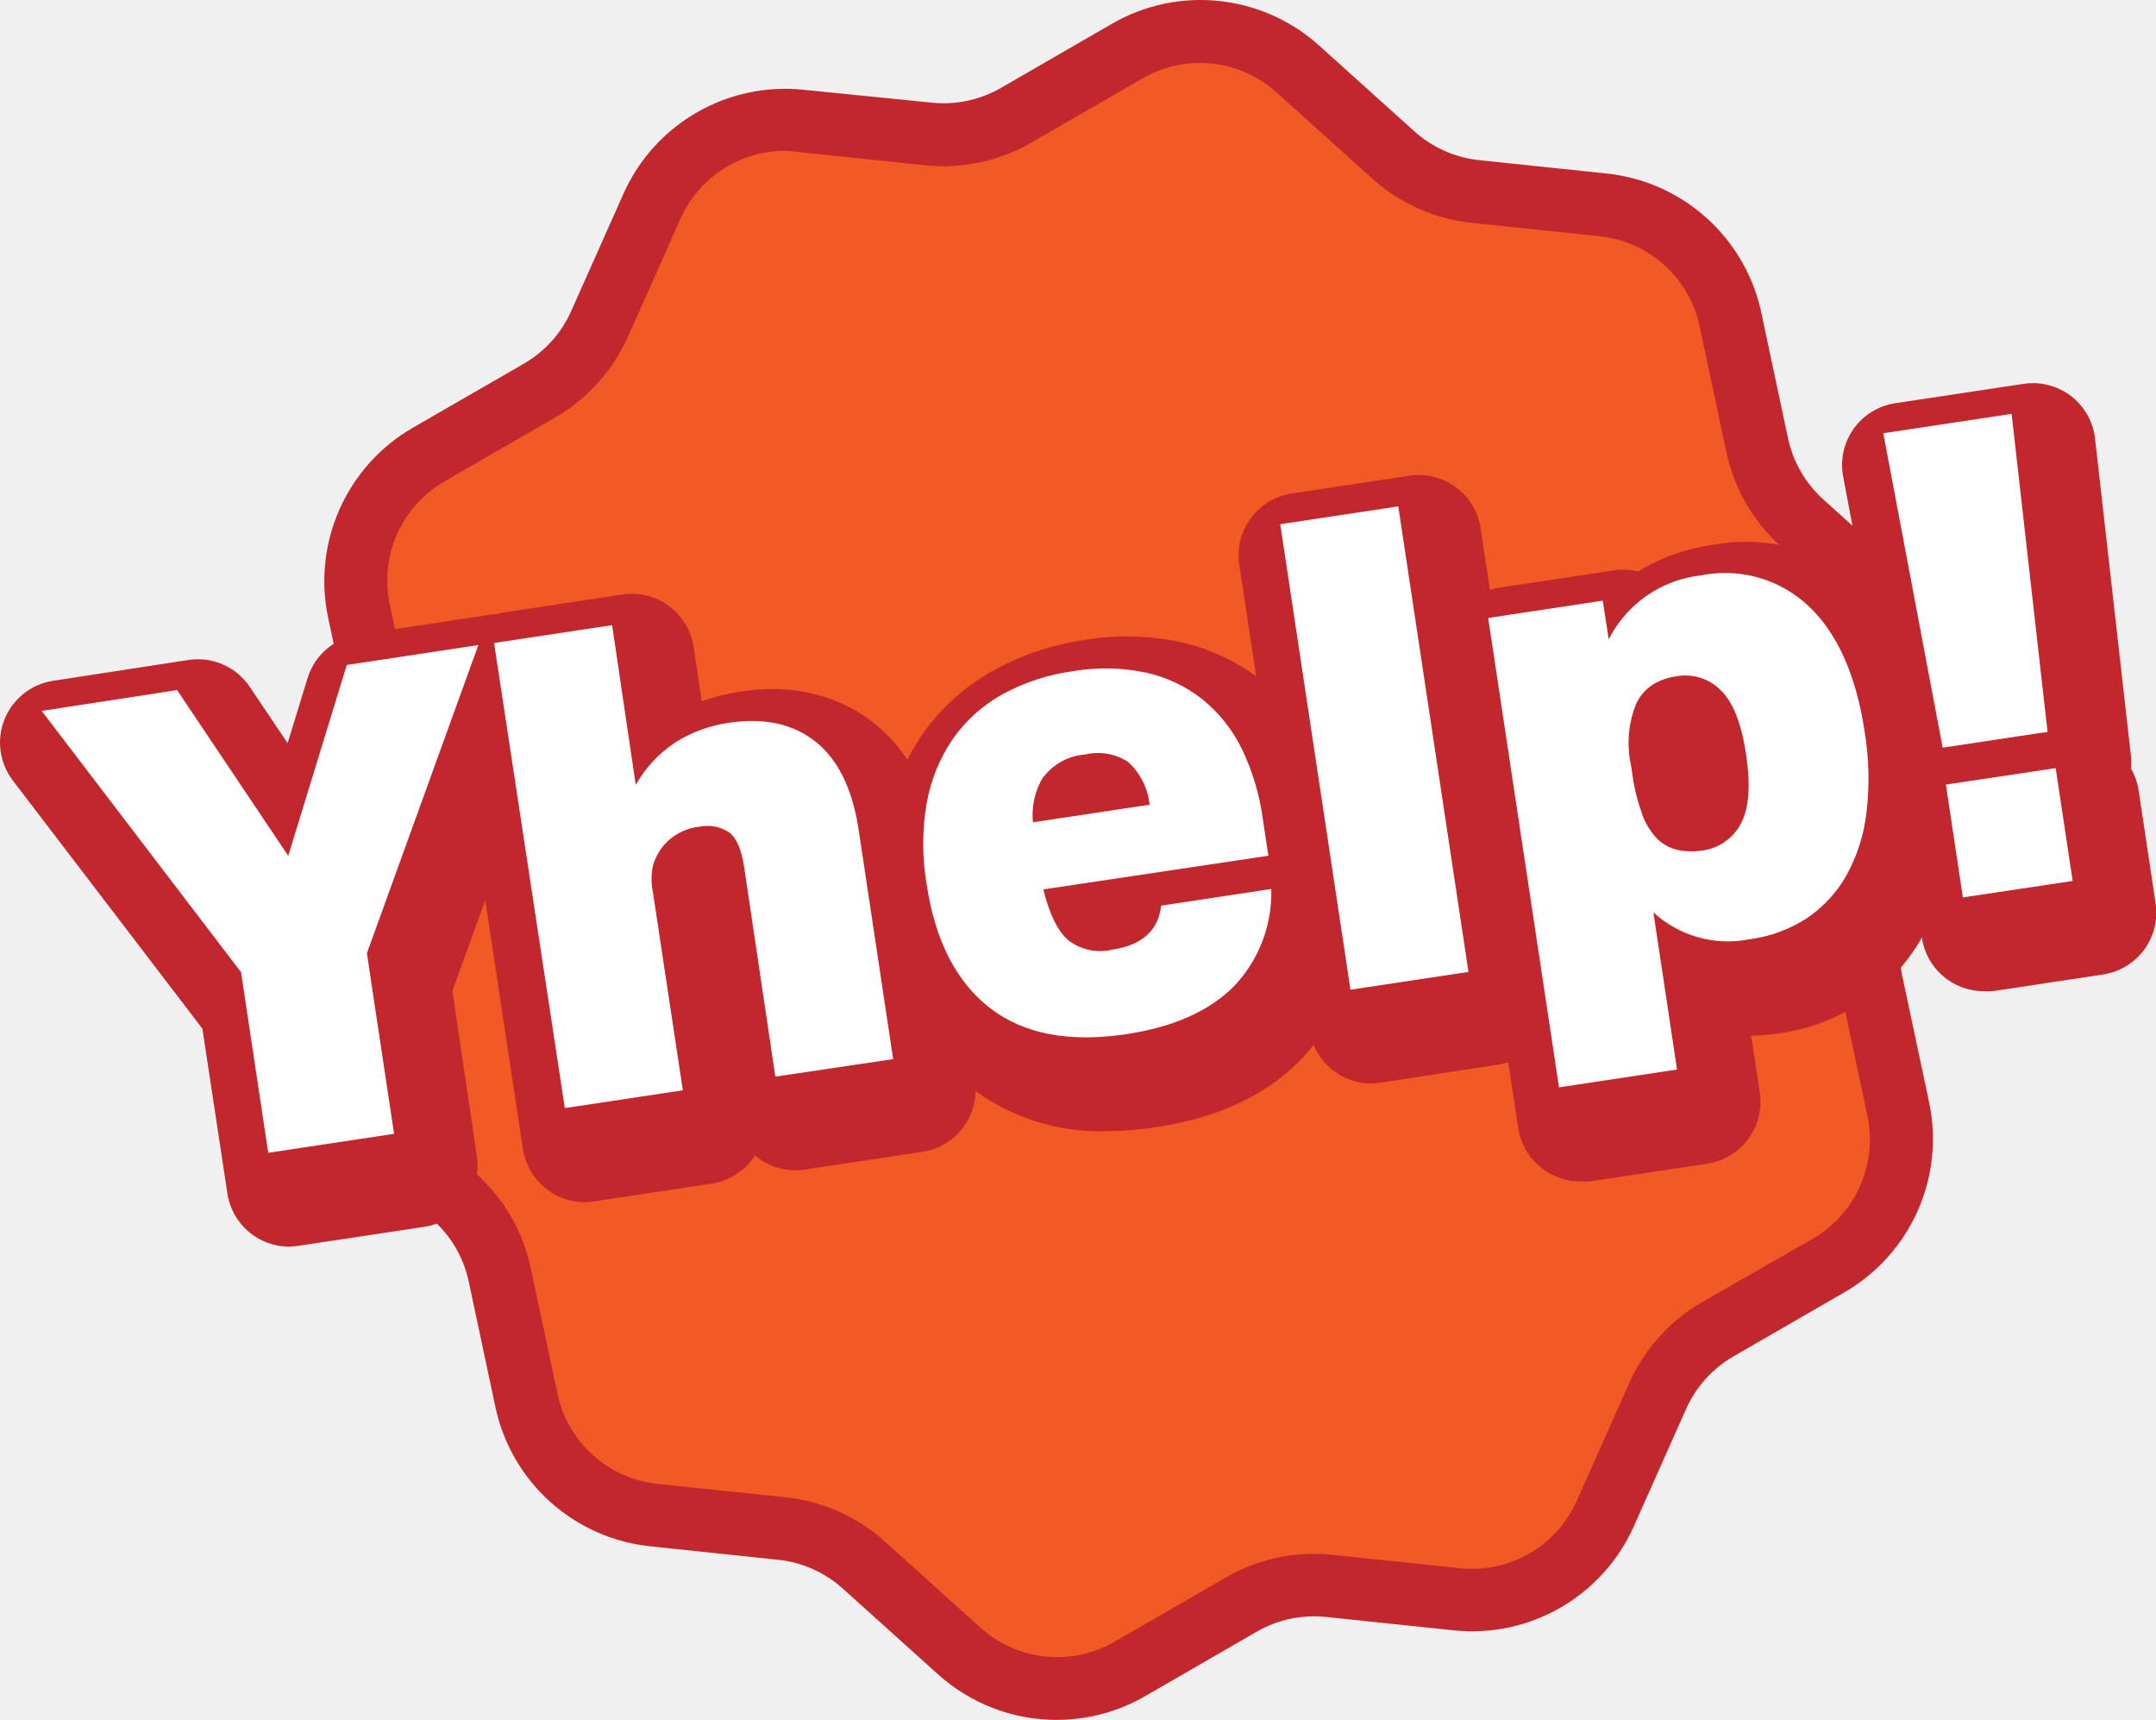
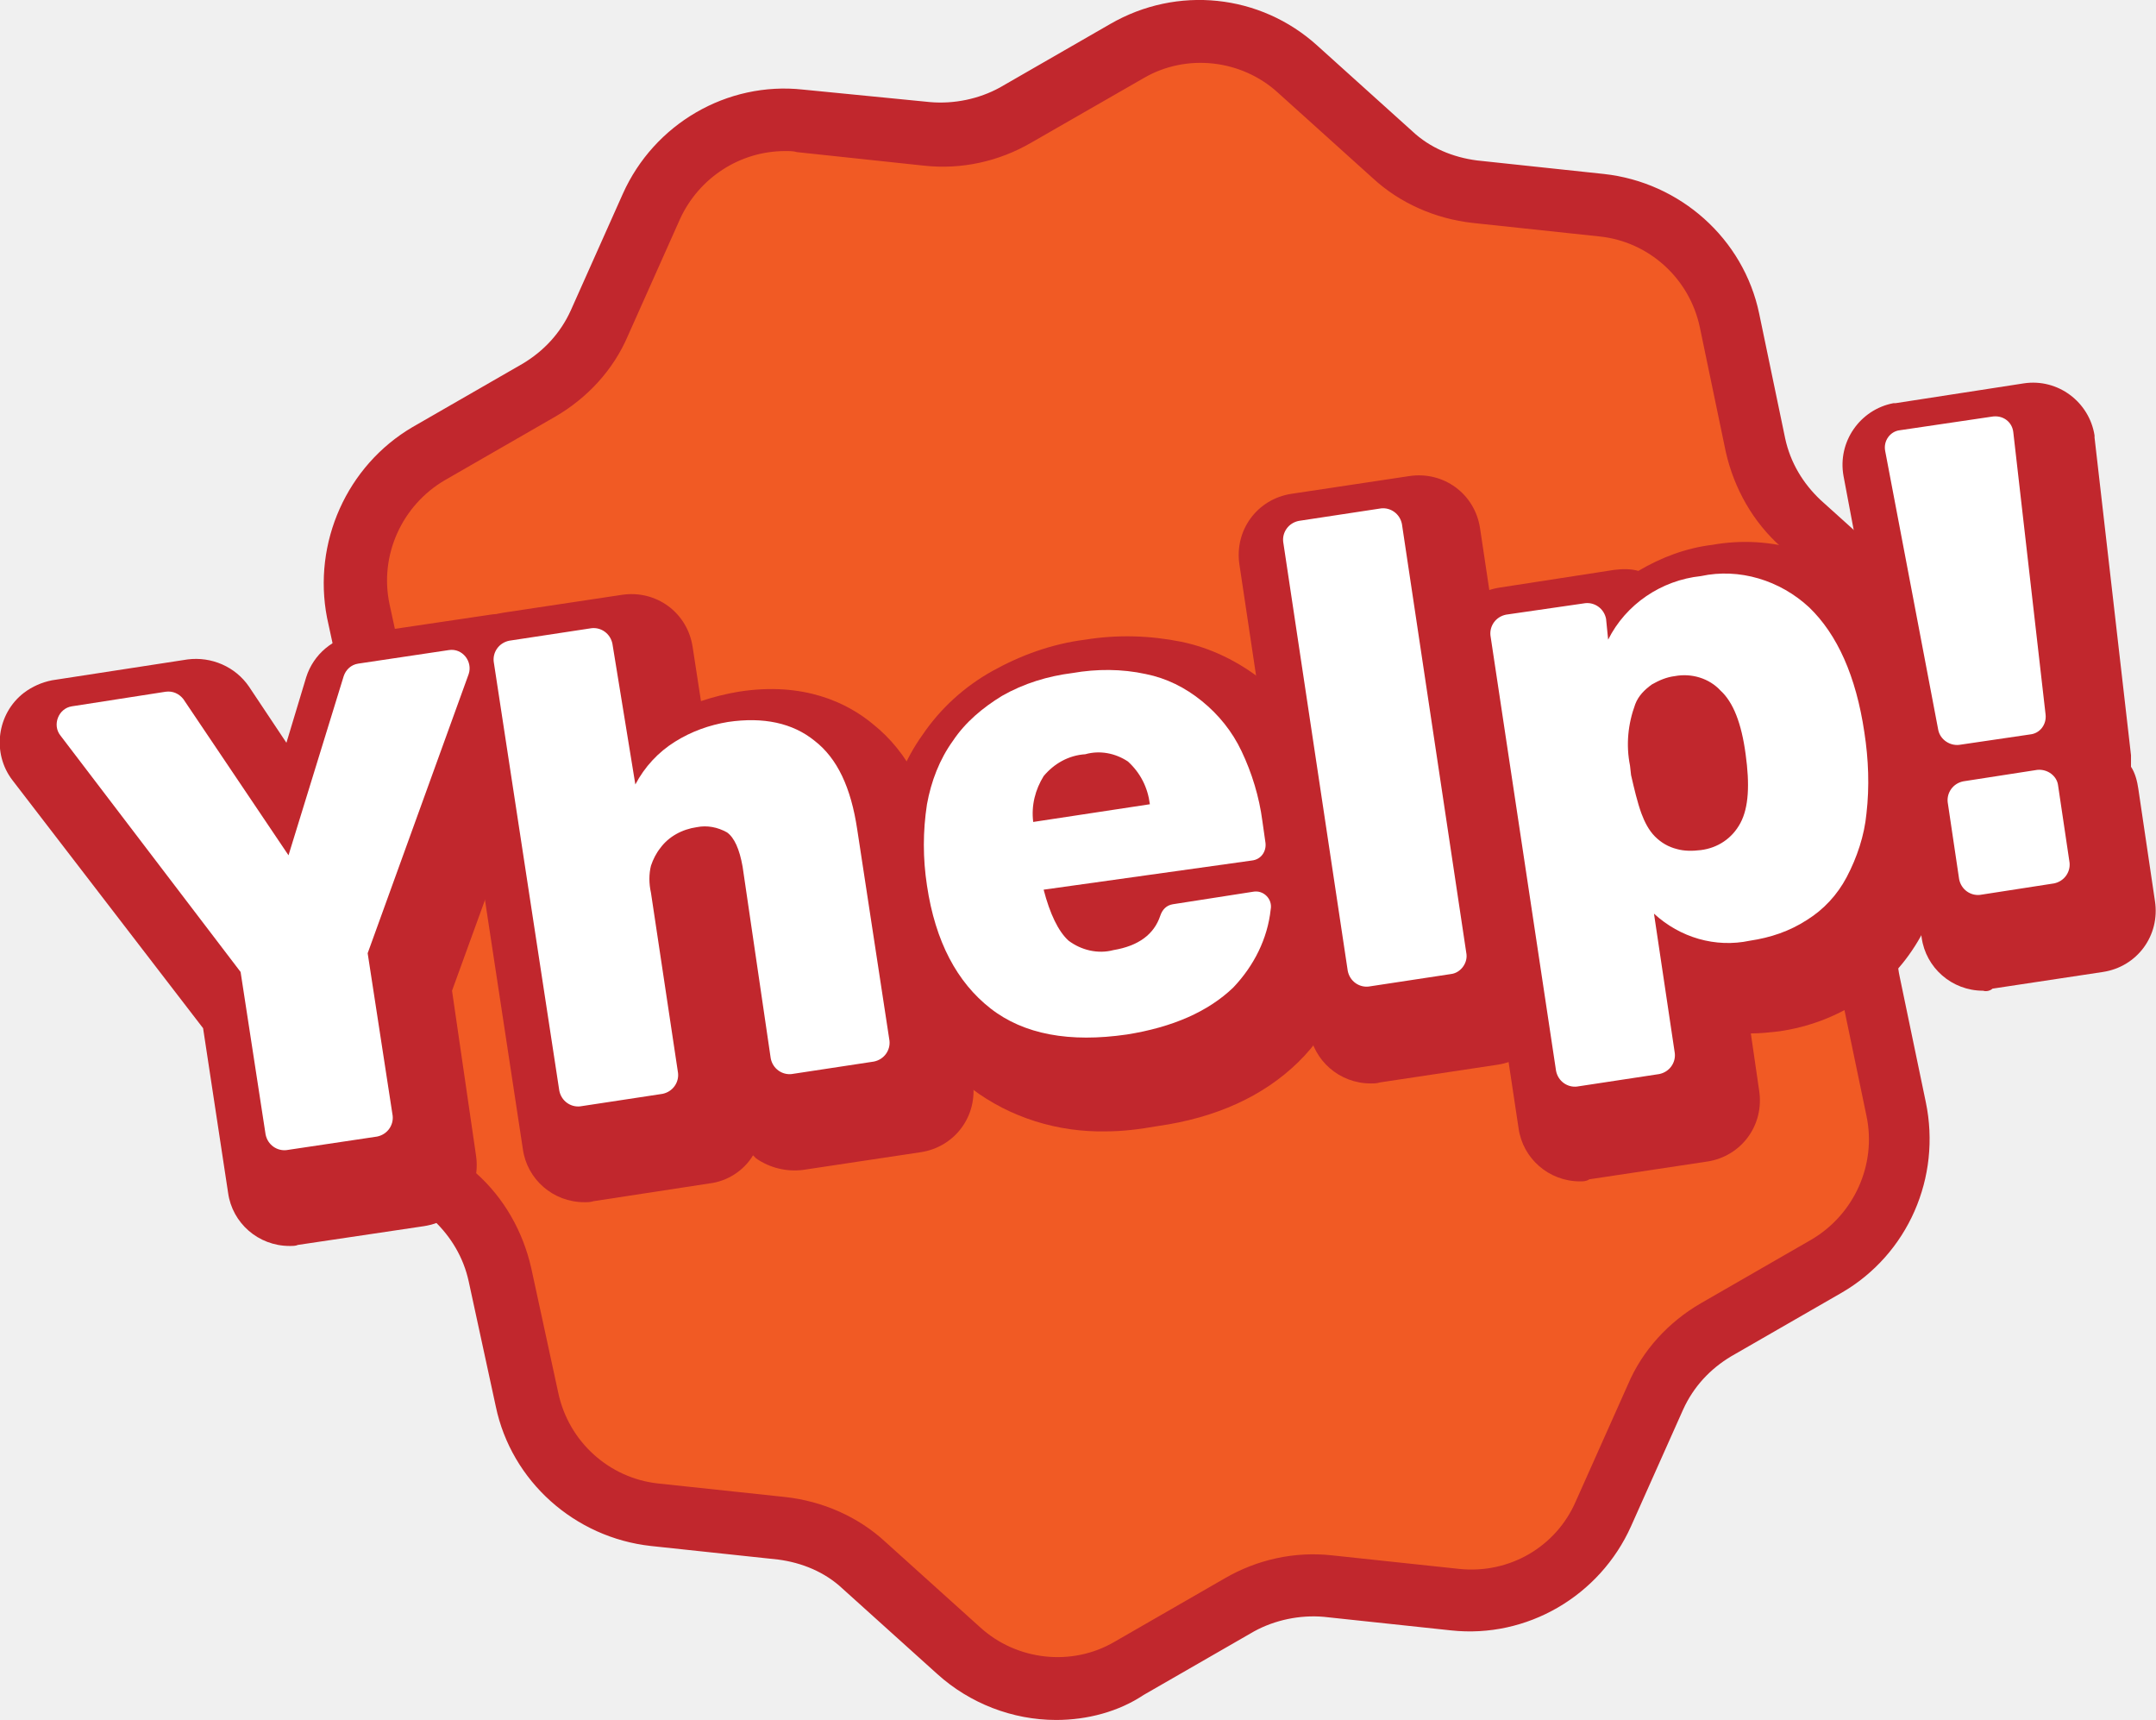
- <svg xmlns="http://www.w3.org/2000/svg" viewBox="0 0 206.97 165.06">
+ <svg xmlns="http://www.w3.org/2000/svg" version="1.1" id="Layer_1" x="0px" y="0px" viewBox="0 0 207 165.1" style="enable-background:new 0 0 207 165.1;" xml:space="preserve">
+   <style type="text/css">
+ 	.st0{fill:#F15A24;}
+ 	.st1{fill:#C1272D;}
+ 	.st2{fill:#FFFFFF;}
+ </style>
  <g>
-     <path d="M307.35,312.61l-12.21-1.28a14,14,0,0,0-8.48,1.8L276,319.27a14,14,0,0,1-16.4-1.72l-9.13-8.22a14,14,0,0,0-7.92-3.53l-12.21-1.28a14,14,0,0,1-12.26-11l-2.55-12a14,14,0,0,0-4.34-7.51l-9.13-8.22a14,14,0,0,1-3.43-16.13l5-11.22a14,14,0,0,0,.91-8.62l-2.55-12a14,14,0,0,1,6.71-15.07l10.63-6.14a14,14,0,0,0,5.8-6.44l5-11.22a14,14,0,0,1,14.28-8.25l12.21,1.28a14,14,0,0,0,8.48-1.8L275.76,164a14,14,0,0,1,16.4,1.72l9.13,8.22a14,14,0,0,0,7.92,3.53l12.21,1.28a14,14,0,0,1,12.26,11l2.55,12a14,14,0,0,0,4.34,7.51l9.13,8.22a14,14,0,0,1,3.43,16.13l-5,11.22a14,14,0,0,0-.91,8.62l2.55,12a14,14,0,0,1-6.71,15.07l-10.63,6.14a14,14,0,0,0-5.8,6.44l-5,11.22A14,14,0,0,1,307.35,312.61Z" transform="translate(-167.57 -159.09)" fill="#f15a24" />
-     <path d="M269,324.16a17,17,0,0,1-11.39-4.38l-9.13-8.22a11,11,0,0,0-6.23-2.77L230,307.5a17,17,0,0,1-14.88-13.4l-2.55-12a11,11,0,0,0-3.41-5.9L200.08,268a17,17,0,0,1-4.16-19.58l5-11.22a11,11,0,0,0,.71-6.78l-2.55-12a17,17,0,0,1,8.14-18.29L217.85,194a11,11,0,0,0,4.56-5.07l5-11.22a17,17,0,0,1,17.34-10L257,168.94a11,11,0,0,0,6.67-1.42l10.63-6.14a17,17,0,0,1,19.91,2.09l9.13,8.22a11,11,0,0,0,6.23,2.77l12.21,1.28a17,17,0,0,1,14.88,13.4l2.55,12a11,11,0,0,0,3.41,5.9l9.13,8.22a17,17,0,0,1,4.16,19.58l-5,11.22a11,11,0,0,0-.71,6.78l2.55,12a17,17,0,0,1-8.14,18.29l-10.63,6.14a11,11,0,0,0-4.56,5.07l-5,11.22a17,17,0,0,1-17.34,10h0l-12.21-1.28a11,11,0,0,0-6.67,1.42l-10.63,6.14A17,17,0,0,1,269,324.16ZM242.95,173.56a11,11,0,0,0-10.06,6.54l-5,11.22a16.93,16.93,0,0,1-7,7.82l-10.63,6.14a11,11,0,0,0-5.27,11.85l2.55,12a16.93,16.93,0,0,1-1.1,10.47l-5,11.22a11,11,0,0,0,2.7,12.68l9.13,8.22a16.93,16.93,0,0,1,5.26,9.11l2.55,12a11,11,0,0,0,9.64,8.68l12.21,1.28a16.92,16.92,0,0,1,9.62,4.28l9.13,8.22a11,11,0,0,0,12.9,1.36l10.63-6.14a16.92,16.92,0,0,1,10.29-2.19l12.21,1.28a11,11,0,0,0,11.23-6.48l5-11.22a16.93,16.93,0,0,1,7-7.82L341.56,278a11,11,0,0,0,5.27-11.85l-2.55-12a16.93,16.93,0,0,1,1.1-10.47l5-11.22a11,11,0,0,0-2.7-12.68l-9.13-8.22a16.92,16.92,0,0,1-5.26-9.12l-2.55-12a11,11,0,0,0-9.64-8.68l-12.21-1.28a16.92,16.92,0,0,1-9.62-4.28l-9.13-8.22a11,11,0,0,0-12.9-1.36l-10.63,6.14a16.93,16.93,0,0,1-10.29,2.19l-12.21-1.28A11.2,11.2,0,0,0,242.95,173.56Z" transform="translate(-167.57 -159.09)" fill="#c1272d" />
+     <path class="st0" d="M139.8,153.5l-12.2-1.3c-2.9-0.3-5.9,0.3-8.5,1.8l-10.7,6.1c-5.3,3-11.9,2.4-16.4-1.7l-9.1-8.2   c-2.2-2-5-3.2-7.9-3.5l-12.2-1.3c-6-0.6-11-5.1-12.3-11l-2.6-12c-0.6-2.9-2.1-5.5-4.3-7.5l-9.1-8.2c-4.5-4.1-5.9-10.6-3.4-16.1   l5-11.2c1.2-2.7,1.5-5.7,0.9-8.6l-2.6-12c-1.3-5.9,1.4-12,6.7-15.1l10.6-6.1c2.6-1.5,4.6-3.7,5.8-6.4l5-11.2   c2.5-5.6,8.2-8.9,14.3-8.2l12.2,1.3c2.9,0.3,5.9-0.3,8.5-1.8l10.7-6.2c5.3-3,11.9-2.4,16.4,1.7l9.1,8.2c2.2,2,5,3.2,7.9,3.5   l12.2,1.3c6,0.6,11,5.1,12.3,11l2.5,12c0.6,2.9,2.1,5.5,4.3,7.5l9.1,8.2c4.5,4.1,5.9,10.6,3.4,16.1l-5,11.2   c-1.2,2.7-1.5,5.7-0.9,8.6l2.5,12c1.3,5.9-1.4,12-6.7,15.1l-10.6,6.1c-2.6,1.5-4.6,3.7-5.8,6.4l-5,11.2   C151.6,150.8,145.8,154.2,139.8,153.5z" />
+     <path class="st1" d="M101.4,165.1c-4.2,0-8.3-1.6-11.4-4.4l-9.1-8.2c-1.7-1.6-3.9-2.5-6.2-2.8l-12.2-1.3   c-7.3-0.8-13.4-6.2-14.9-13.4L45,123c-0.5-2.3-1.7-4.3-3.4-5.9l-9.1-8.2c-5.5-4.9-7.2-12.8-4.2-19.6l5-11.2   c0.9-2.1,1.2-4.5,0.7-6.8l-2.6-12C30,52.1,33.3,44.7,39.6,41l10.6-6.1c2-1.2,3.6-2.9,4.6-5.1l5-11.2c3-6.7,10-10.8,17.3-10   l12.2,1.2c2.3,0.2,4.7-0.3,6.7-1.4l10.6-6.1c6.4-3.7,14.4-2.9,19.9,2.1l9.1,8.2c1.7,1.6,3.9,2.5,6.2,2.8l12.2,1.3   c7.3,0.8,13.4,6.2,14.9,13.4l2.5,12c0.5,2.3,1.7,4.3,3.4,5.9l9.1,8.2c5.5,4.9,7.2,12.8,4.2,19.6l-5,11.2c-0.9,2.1-1.2,4.5-0.7,6.8   l2.5,12c1.5,7.2-1.7,14.6-8.1,18.3l-10.6,6.1c-2,1.2-3.6,2.9-4.6,5.1l-5,11.2c-3,6.7-10,10.8-17.3,10l0,0l-12.2-1.3   c-2.3-0.2-4.7,0.3-6.7,1.4l-10.6,6.1C107.4,164.3,104.4,165.1,101.4,165.1z M75.4,14.5c-4.4,0-8.3,2.6-10.1,6.5l-5,11.2   c-1.4,3.3-3.9,6-7,7.8l-10.6,6.1c-4.1,2.4-6.3,7.2-5.3,11.9L40,70c0.8,3.5,0.4,7.2-1.1,10.5l-5,11.2c-2,4.4-0.9,9.5,2.7,12.7   l9.1,8.2c2.7,2.4,4.5,5.6,5.3,9.1l2.6,12c1,4.7,4.9,8.2,9.6,8.7l12.2,1.3c3.6,0.4,7,1.9,9.6,4.3l9.1,8.2c3.5,3.2,8.8,3.8,12.9,1.4   l10.6-6.1c3.1-1.8,6.7-2.6,10.3-2.2l12.2,1.3c4.8,0.5,9.3-2.1,11.2-6.5l5-11.2c1.4-3.3,3.9-6,7-7.8l10.6-6.1   c4.1-2.4,6.3-7.2,5.3-11.9l-2.5-12c-0.8-3.5-0.4-7.2,1.1-10.5l5-11.2c2-4.4,0.9-9.5-2.7-12.7l-9.1-8.2c-2.7-2.4-4.5-5.6-5.3-9.1   l-2.5-12c-1-4.7-4.9-8.2-9.6-8.7l-12.2-1.3c-3.6-0.4-7-1.9-9.6-4.3l-9.1-8.2c-3.5-3.2-8.8-3.8-12.9-1.4L99,13.7   c-3.1,1.8-6.7,2.6-10.3,2.2l-12.2-1.3C76.2,14.5,75.8,14.5,75.4,14.5z" />
  </g>
  <g>
    <g>
-       <path d="M195.33,278.74a6,6,0,0,1-5.93-5.1L187,257.82,168.8,234a6,6,0,0,1,3.87-9.57l13-2a6,6,0,0,1,5.88,2.59l3.63,5.4,1.92-6.27A6,6,0,0,1,202,220l12.64-1.91a6,6,0,0,1,6.54,8L211,254.2,213.34,270a6,6,0,0,1-5,6.83l-12.08,1.82A5.94,5.94,0,0,1,195.33,278.74Zm0.92-28.59,1.24,1.62a6,6,0,0,1,1.16,2.75l1.72,11.4,0.21,0-1.72-11.4a6,6,0,0,1,.29-2.94l0.69-1.91A6,6,0,0,1,196.25,250.15Z" transform="translate(-167.57 -159.09)" fill="#c1272d" />
-       <path d="M223.7,274.47a6,6,0,0,1-5.93-5.1L211,224.69a6,6,0,0,1,5-6.83l11.32-1.71a6,6,0,0,1,6.83,5l0.79,5.23a20.19,20.19,0,0,1,3.65-.9c6.33-1,10.53,1.14,12.94,3.06,3.37,2.69,5.49,6.81,6.32,12.26l3.31,22a6,6,0,0,1-5,6.83l-11.33,1.71a6,6,0,0,1-4.46-1.1l-0.32-.26a6,6,0,0,1-4.17,2.71l-11.33,1.71A5.94,5.94,0,0,1,223.7,274.47Zm11.17-28.91h0Zm-9.29-4.86,0.59,3.93a9.23,9.23,0,0,1,.26-1.14,11.44,11.44,0,0,1,.48-1.34A6,6,0,0,1,225.58,240.71Zm18.13-3a8.54,8.54,0,0,1,1.49,1.81,4.09,4.09,0,0,0-1.09-1.54A2.68,2.68,0,0,0,243.71,237.69Z" transform="translate(-167.57 -159.09)" fill="#c1272d" />
-       <path d="M273.8,267.66a20.47,20.47,0,0,1-12.87-4.06c-4.48-3.46-7.29-8.76-8.34-15.73a29.15,29.15,0,0,1,.07-9.88,22,22,0,0,1,3.46-8.42,20.24,20.24,0,0,1,6.7-6.06,25.61,25.61,0,0,1,8.86-3,24.76,24.76,0,0,1,9.23.21,19.41,19.41,0,0,1,7.84,3.73,20.07,20.07,0,0,1,5.41,6.77,28.23,28.23,0,0,1,2.6,8.47l0.54,3.57a6,6,0,0,1-.05,2.1,6,6,0,0,1,.35,2.15c-0.11,5.59-2,10.18-5.5,13.63-3.29,3.21-7.83,5.27-13.5,6.12A32.32,32.32,0,0,1,273.8,267.66Z" transform="translate(-167.57 -159.09)" fill="#c1272d" />
-       <path d="M299.21,263.08a6,6,0,0,1-5.93-5.11l-6.74-44.68a6,6,0,0,1,5-6.83l11.33-1.71a6,6,0,0,1,6.83,5l6.74,44.68a6,6,0,0,1-5,6.83L300.11,263A6.09,6.09,0,0,1,299.21,263.08Z" transform="translate(-167.57 -159.09)" fill="#c1272d" />
-       <path d="M319.25,272.47a6,6,0,0,1-5.93-5.1l-6.8-45.05a6,6,0,0,1,5-6.83l11-1.66a6,6,0,0,1,2.31.1,18.63,18.63,0,0,1,7.12-2.54A17.68,17.68,0,0,1,347.4,216c3.71,3.54,6.11,8.74,7.12,15.44a33.74,33.74,0,0,1,.19,9.44,22.41,22.41,0,0,1-2.68,8.25,18.18,18.18,0,0,1-5.7,6.13,19.33,19.33,0,0,1-7.92,3,20.07,20.07,0,0,1-2.73.23l0.82,5.45a6,6,0,0,1-5,6.83l-11.33,1.71A6,6,0,0,1,319.25,272.47Zm2.47-29.84,0.81,5.39a6,6,0,0,1,1.08-2.09A13,13,0,0,1,321.73,242.64ZM333,238.47h0Zm-2.54-6h0Zm1.57-.21h0Zm-12.64-5L320,231.5a13.27,13.27,0,0,1,.64-3.06A6,6,0,0,1,319.41,227.28Z" transform="translate(-167.57 -159.09)" fill="#c1272d" />
-       <path d="M358,254.22a6,6,0,0,1-5.93-5.1l-1.63-10.83a6,6,0,0,1,.08-2.22,6,6,0,0,1-.32-1.1l-5.7-30.18a6,6,0,0,1,5-7l12.33-1.86a6,6,0,0,1,6.86,5.26l3.45,30.52a6,6,0,0,1,0,1.15,6,6,0,0,1,.73,2.09l1.63,10.83a6,6,0,0,1-5,6.83l-10.57,1.6A6,6,0,0,1,358,254.22Zm-0.56-45.54,0,0.16,0-.16h0Z" transform="translate(-167.57 -159.09)" fill="#c1272d" />
+       <path class="st1" d="M27.8,119.6c-3,0-5.5-2.2-5.9-5.1l-2.4-15.8L1.2,74.9c-2-2.6-1.5-6.4,1.1-8.4c0.8-0.6,1.7-1,2.7-1.2l13-2    c2.3-0.3,4.6,0.7,5.9,2.6l3.6,5.4l1.9-6.3c0.7-2.2,2.6-3.8,4.9-4.1L47.1,59c3.3-0.5,6.3,1.7,6.8,5c0.2,1,0.1,2-0.3,3L43.4,95.1    l2.3,15.8c0.5,3.3-1.7,6.3-5,6.8l-12.1,1.8C28.4,119.6,28.1,119.6,27.8,119.6z M28.7,91.1l1.2,1.6c0.6,0.8,1,1.8,1.2,2.8l1.7,11.4    H33l-1.7-11.4c-0.1-1-0.1-2,0.3-2.9l0.7-1.9C31.2,91.1,29.9,91.3,28.7,91.1z" />
+       <path class="st1" d="M56.1,115.4c-3,0-5.5-2.2-5.9-5.1l-6.8-44.7c-0.5-3.3,1.7-6.3,5-6.8l11.3-1.7c3.3-0.5,6.3,1.7,6.8,5l0.8,5.2    c1.2-0.4,2.4-0.7,3.6-0.9c6.3-1,10.5,1.1,12.9,3.1c3.4,2.7,5.5,6.8,6.3,12.3l3.3,22c0.5,3.3-1.7,6.3-5,6.8l-11.3,1.7    c-1.6,0.2-3.2-0.2-4.5-1.1l-0.3-0.3c-0.9,1.5-2.5,2.5-4.2,2.7L57,115.3C56.7,115.4,56.4,115.4,56.1,115.4z M67.3,86.5L67.3,86.5z     M58,81.6l0.6,3.9c0.1-0.4,0.1-0.8,0.3-1.1c0.1-0.5,0.3-0.9,0.5-1.3C58.8,82.7,58.4,82.2,58,81.6L58,81.6z M76.1,78.6    c0.6,0.5,1.1,1.1,1.5,1.8c-0.2-0.6-0.6-1.1-1.1-1.5C76.4,78.8,76.3,78.7,76.1,78.6L76.1,78.6z" />
+       <path class="st1" d="M106.2,108.6c-4.6,0.1-9.2-1.3-12.9-4.1c-4.5-3.5-7.3-8.8-8.3-15.7c-0.5-3.3-0.5-6.6,0.1-9.9    c0.6-3,1.7-5.9,3.5-8.4c1.7-2.5,4-4.6,6.7-6.1c2.7-1.5,5.7-2.6,8.9-3c3.1-0.5,6.2-0.4,9.2,0.2c2.9,0.6,5.5,1.9,7.8,3.7    c2.3,1.8,4.1,4.1,5.4,6.8c1.3,2.7,2.2,5.5,2.6,8.5l0.5,3.6c0.1,0.7,0.1,1.4,0,2.1c0.2,0.7,0.4,1.4,0.4,2.1    c-0.1,5.6-2,10.2-5.5,13.6c-3.3,3.2-7.8,5.3-13.5,6.1C109.4,108.4,107.8,108.6,106.2,108.6z" />
+       <path class="st1" d="M131.6,104c-3,0-5.5-2.2-5.9-5.1L119,54.2c-0.5-3.3,1.7-6.3,5-6.8l11.3-1.7c3.3-0.5,6.3,1.7,6.8,5l6.7,44.7    c0.5,3.3-1.7,6.3-5,6.8l-11.3,1.7C132.2,104,131.9,104,131.6,104z" />
+       <path class="st1" d="M151.7,113.4c-3,0-5.5-2.2-5.9-5.1L139,63.2c-0.5-3.3,1.7-6.3,5-6.8l11-1.7c0.8-0.1,1.6-0.1,2.3,0.1    c2.2-1.3,4.6-2.2,7.1-2.5c5.6-1,11.3,0.7,15.4,4.6c3.7,3.5,6.1,8.7,7.1,15.4c0.5,3.1,0.6,6.3,0.2,9.4c-0.3,2.9-1.3,5.7-2.7,8.2    c-1.4,2.5-3.3,4.6-5.7,6.1c-2.4,1.6-5.1,2.6-7.9,3c-0.9,0.1-1.8,0.2-2.7,0.2l0.8,5.5c0.5,3.3-1.7,6.3-5,6.8l-11.3,1.7    C152.3,113.4,152,113.4,151.7,113.4z M154.1,83.5l0.8,5.4c0.2-0.8,0.6-1.5,1.1-2.1C155.3,85.8,154.6,84.7,154.1,83.5L154.1,83.5z     M165.4,79.4L165.4,79.4z M162.9,73.4L162.9,73.4z M164.5,73.2L164.5,73.2z M151.8,68.2l0.6,4.2c0.1-1,0.3-2.1,0.6-3.1    C152.6,69,152.2,68.6,151.8,68.2L151.8,68.2z" />
+       <path class="st1" d="M190.4,95.1c-3,0-5.5-2.2-5.9-5.1l-1.6-10.8c-0.1-0.7-0.1-1.5,0.1-2.2c-0.1-0.4-0.2-0.7-0.3-1.1l-5.7-30.2    c-0.6-3.3,1.6-6.4,4.8-7c0.1,0,0.1,0,0.2,0l12.3-1.9c3.3-0.5,6.3,1.8,6.8,5c0,0.1,0,0.2,0,0.2l3.5,30.5c0,0.4,0,0.8,0,1.1    c0.4,0.6,0.6,1.4,0.7,2.1l1.6,10.8c0.5,3.3-1.7,6.3-5,6.8l-10.6,1.6C191.1,95.1,190.7,95.2,190.4,95.1z M189.9,49.6v0.2V49.6    L189.9,49.6z" />
    </g>
    <g>
-       <path d="M195.24,241.23l5.62-18.32L213.49,221l-10.7,29.58,2.61,17.33-12.08,1.82-2.61-17.33-19.14-25.08,13-2Z" transform="translate(-167.57 -159.09)" fill="#fff" />
-       <path d="M228.6,234.42a11.92,11.92,0,0,1,3.83-4.1,13.09,13.09,0,0,1,5.13-1.86q5.07-.76,8.31,1.82t4.13,8.46l3.31,22L242,262.42l-3-20.15q-0.39-2.56-1.49-3.33a3.88,3.88,0,0,0-2.86-.5,5.27,5.27,0,0,0-3.54,2,5.49,5.49,0,0,0-.86,1.73,6.19,6.19,0,0,0,0,2.56l2.87,19-11.33,1.71L215,220.8l11.33-1.71Z" transform="translate(-167.57 -159.09)" fill="#fff" />
-       <path d="M267.73,244.45q0.85,3.52,2.37,4.86a5,5,0,0,0,4.27.92q4.25-.64,4.67-4.22l10.57-1.6a13,13,0,0,1-3.69,9.45q-3.57,3.48-10.2,4.48-8.26,1.25-13.11-2.5T256.53,244a23.09,23.09,0,0,1,0-7.84,15.94,15.94,0,0,1,2.5-6.14,14.22,14.22,0,0,1,4.73-4.27,19.55,19.55,0,0,1,6.8-2.24,18.73,18.73,0,0,1,7,.13,13.41,13.41,0,0,1,5.44,2.57,14.06,14.06,0,0,1,3.79,4.77,22.16,22.16,0,0,1,2,6.67l0.54,3.57Zm0-10.82a7,7,0,0,0-1,4.38l11.2-1.69a6.5,6.5,0,0,0-2.06-4.1,5.3,5.3,0,0,0-4.11-.72A5.56,5.56,0,0,0,267.77,233.63Z" transform="translate(-167.57 -159.09)" fill="#fff" />
-       <path d="M308.54,252.37l-11.33,1.71-6.74-44.68,11.33-1.71Z" transform="translate(-167.57 -159.09)" fill="#fff" />
-       <path d="M322,220.45a11.33,11.33,0,0,1,8.87-6.14,11.69,11.69,0,0,1,10.37,3q4.11,3.92,5.33,12a27.65,27.65,0,0,1,.18,7.75,16.38,16.38,0,0,1-1.93,6.05,12.18,12.18,0,0,1-3.83,4.13,13.32,13.32,0,0,1-5.48,2,10.6,10.6,0,0,1-9.22-2.58l2.27,15.08-11.33,1.71-6.8-45.05,11-1.66Zm3.21,16.79a6.7,6.7,0,0,0,1.33,2.23,4,4,0,0,0,2.07,1.19,6.39,6.39,0,0,0,2.28.07,4.88,4.88,0,0,0,3.8-2.59q1.17-2.19.5-6.64t-2.4-6.13a4.79,4.79,0,0,0-4.36-1.36,5.92,5.92,0,0,0-2.19.78,4.34,4.34,0,0,0-1.63,1.91,10.09,10.09,0,0,0-.46,5.89l0.14,0.94A17.39,17.39,0,0,0,325.23,237.25Z" transform="translate(-167.57 -159.09)" fill="#fff" />
-       <path d="M360.68,198.81l3.45,30.52-10.07,1.52-5.7-30.18Zm4.23,34,1.63,10.83L356,245.22l-1.63-10.83Z" transform="translate(-167.57 -159.09)" fill="#fff" />
+       <path class="st2" d="M27.7,82.1L33,64.9c0.2-0.6,0.7-1.1,1.4-1.2l8.7-1.3c1.3-0.2,2.3,1.1,1.9,2.3l-9.7,26.8l2.4,15.6    c0.1,0.9-0.5,1.8-1.5,2l-8.7,1.3c-0.9,0.1-1.8-0.5-2-1.5l-2.4-15.6L5.8,70.6c-0.8-1-0.2-2.6,1.1-2.8l9-1.4    c0.7-0.1,1.3,0.2,1.7,0.7L27.7,82.1z" />
+       <path class="st2" d="M61,75.3c0.9-1.7,2.2-3.1,3.8-4.1c1.6-1,3.3-1.6,5.1-1.9c3.4-0.5,6.2,0.1,8.3,1.8c2.2,1.7,3.5,4.5,4.1,8.5    l3.1,20.3c0.1,0.9-0.5,1.8-1.5,2l-7.9,1.2c-0.9,0.1-1.8-0.5-2-1.5l-2.7-18.4c-0.3-1.7-0.8-2.8-1.5-3.3c-0.9-0.5-1.9-0.7-2.9-0.5    c-1.4,0.2-2.7,0.9-3.5,2c-0.4,0.5-0.7,1.1-0.9,1.7c-0.2,0.8-0.2,1.7,0,2.6l2.6,17.3c0.1,0.9-0.5,1.8-1.5,2l-7.9,1.2    c-0.9,0.1-1.8-0.5-2-1.5l-6.3-41.2c-0.1-0.9,0.5-1.8,1.5-2l7.9-1.2c0.9-0.1,1.8,0.5,2,1.5L61,75.3z" />
+       <path class="st2" d="M100.2,85.4c0.6,2.3,1.4,4,2.4,4.9c1.2,0.9,2.8,1.3,4.3,0.9c2.4-0.4,3.9-1.5,4.5-3.3c0.2-0.6,0.6-1,1.2-1.1    l7.7-1.2c1-0.2,1.9,0.7,1.7,1.7c-0.3,2.8-1.6,5.4-3.6,7.5c-2.4,2.3-5.8,3.8-10.2,4.5c-5.5,0.8-9.9,0-13.1-2.5    c-3.2-2.5-5.3-6.4-6.1-11.8c-0.4-2.6-0.4-5.2,0-7.8c0.4-2.2,1.2-4.3,2.5-6.1c1.2-1.8,2.9-3.2,4.7-4.3c2.1-1.2,4.4-1.9,6.8-2.2    c2.3-0.4,4.7-0.4,7,0.1c2,0.4,3.8,1.3,5.4,2.6c1.6,1.3,2.9,2.9,3.8,4.8c1,2.1,1.7,4.4,2,6.7l0.3,2.1c0.1,0.8-0.4,1.6-1.3,1.7    L100.2,85.4z M100.2,74.5c-0.8,1.3-1.2,2.8-1,4.4l11.2-1.7c-0.2-1.6-0.9-3-2.1-4.1c-1.2-0.8-2.7-1.1-4.1-0.7    C102.6,72.5,101.2,73.3,100.2,74.5L100.2,74.5z" />
+       <path class="st2" d="M139.3,93.5l-7.9,1.2c-0.9,0.1-1.8-0.5-2-1.5L123.2,52c-0.1-0.9,0.5-1.8,1.5-2l7.9-1.2c0.9-0.1,1.8,0.5,2,1.5    l6.2,41.3C140.9,92.5,140.2,93.4,139.3,93.5z" />
+       <path class="st2" d="M154.4,61.4c1.7-3.4,5.1-5.7,8.9-6.1c3.7-0.8,7.6,0.4,10.4,3c2.7,2.6,4.5,6.6,5.3,12c0.4,2.6,0.5,5.2,0.2,7.8    c-0.2,2.1-0.9,4.2-1.9,6.1c-0.9,1.7-2.2,3.1-3.8,4.1c-1.7,1.1-3.5,1.7-5.5,2c-3.3,0.7-6.7-0.3-9.2-2.6l2,13.4    c0.1,0.9-0.5,1.8-1.5,2l-7.9,1.2c-0.9,0.1-1.8-0.5-2-1.5L143.1,61c-0.1-0.9,0.5-1.8,1.5-2l7.6-1.1c0.9-0.1,1.8,0.5,2,1.5    L154.4,61.4z M157.6,78.1c0.3,0.8,0.7,1.6,1.3,2.2c0.6,0.6,1.3,1,2.1,1.2c0.7,0.2,1.5,0.2,2.3,0.1c1.6-0.2,3-1.1,3.8-2.6    c0.8-1.5,0.9-3.7,0.5-6.6c-0.4-3-1.2-5-2.4-6.1c-1.1-1.2-2.8-1.7-4.4-1.4c-0.8,0.1-1.5,0.4-2.2,0.8c-0.7,0.5-1.3,1.1-1.6,1.9    c-0.7,1.9-0.9,3.9-0.5,5.9l0.1,0.9C156.9,75.7,157.2,77,157.6,78.1L157.6,78.1z" />
+       <path class="st2" d="M193.3,41.5l3.1,27.1c0.1,0.9-0.5,1.8-1.5,1.9l-6.8,1c-0.9,0.1-1.8-0.5-2-1.4l-5.1-26.8c-0.2-1,0.5-1.9,1.4-2    l8.8-1.3C192.3,39.8,193.2,40.5,193.3,41.5z M197.6,75.4l1.1,7.4c0.1,0.9-0.5,1.8-1.5,2l-7.1,1.1c-0.9,0.1-1.8-0.5-2-1.5l-1.1-7.4    c-0.1-0.9,0.5-1.8,1.5-2l7.1-1.1C196.6,73.8,197.5,74.5,197.6,75.4z" />
    </g>
  </g>
</svg>
